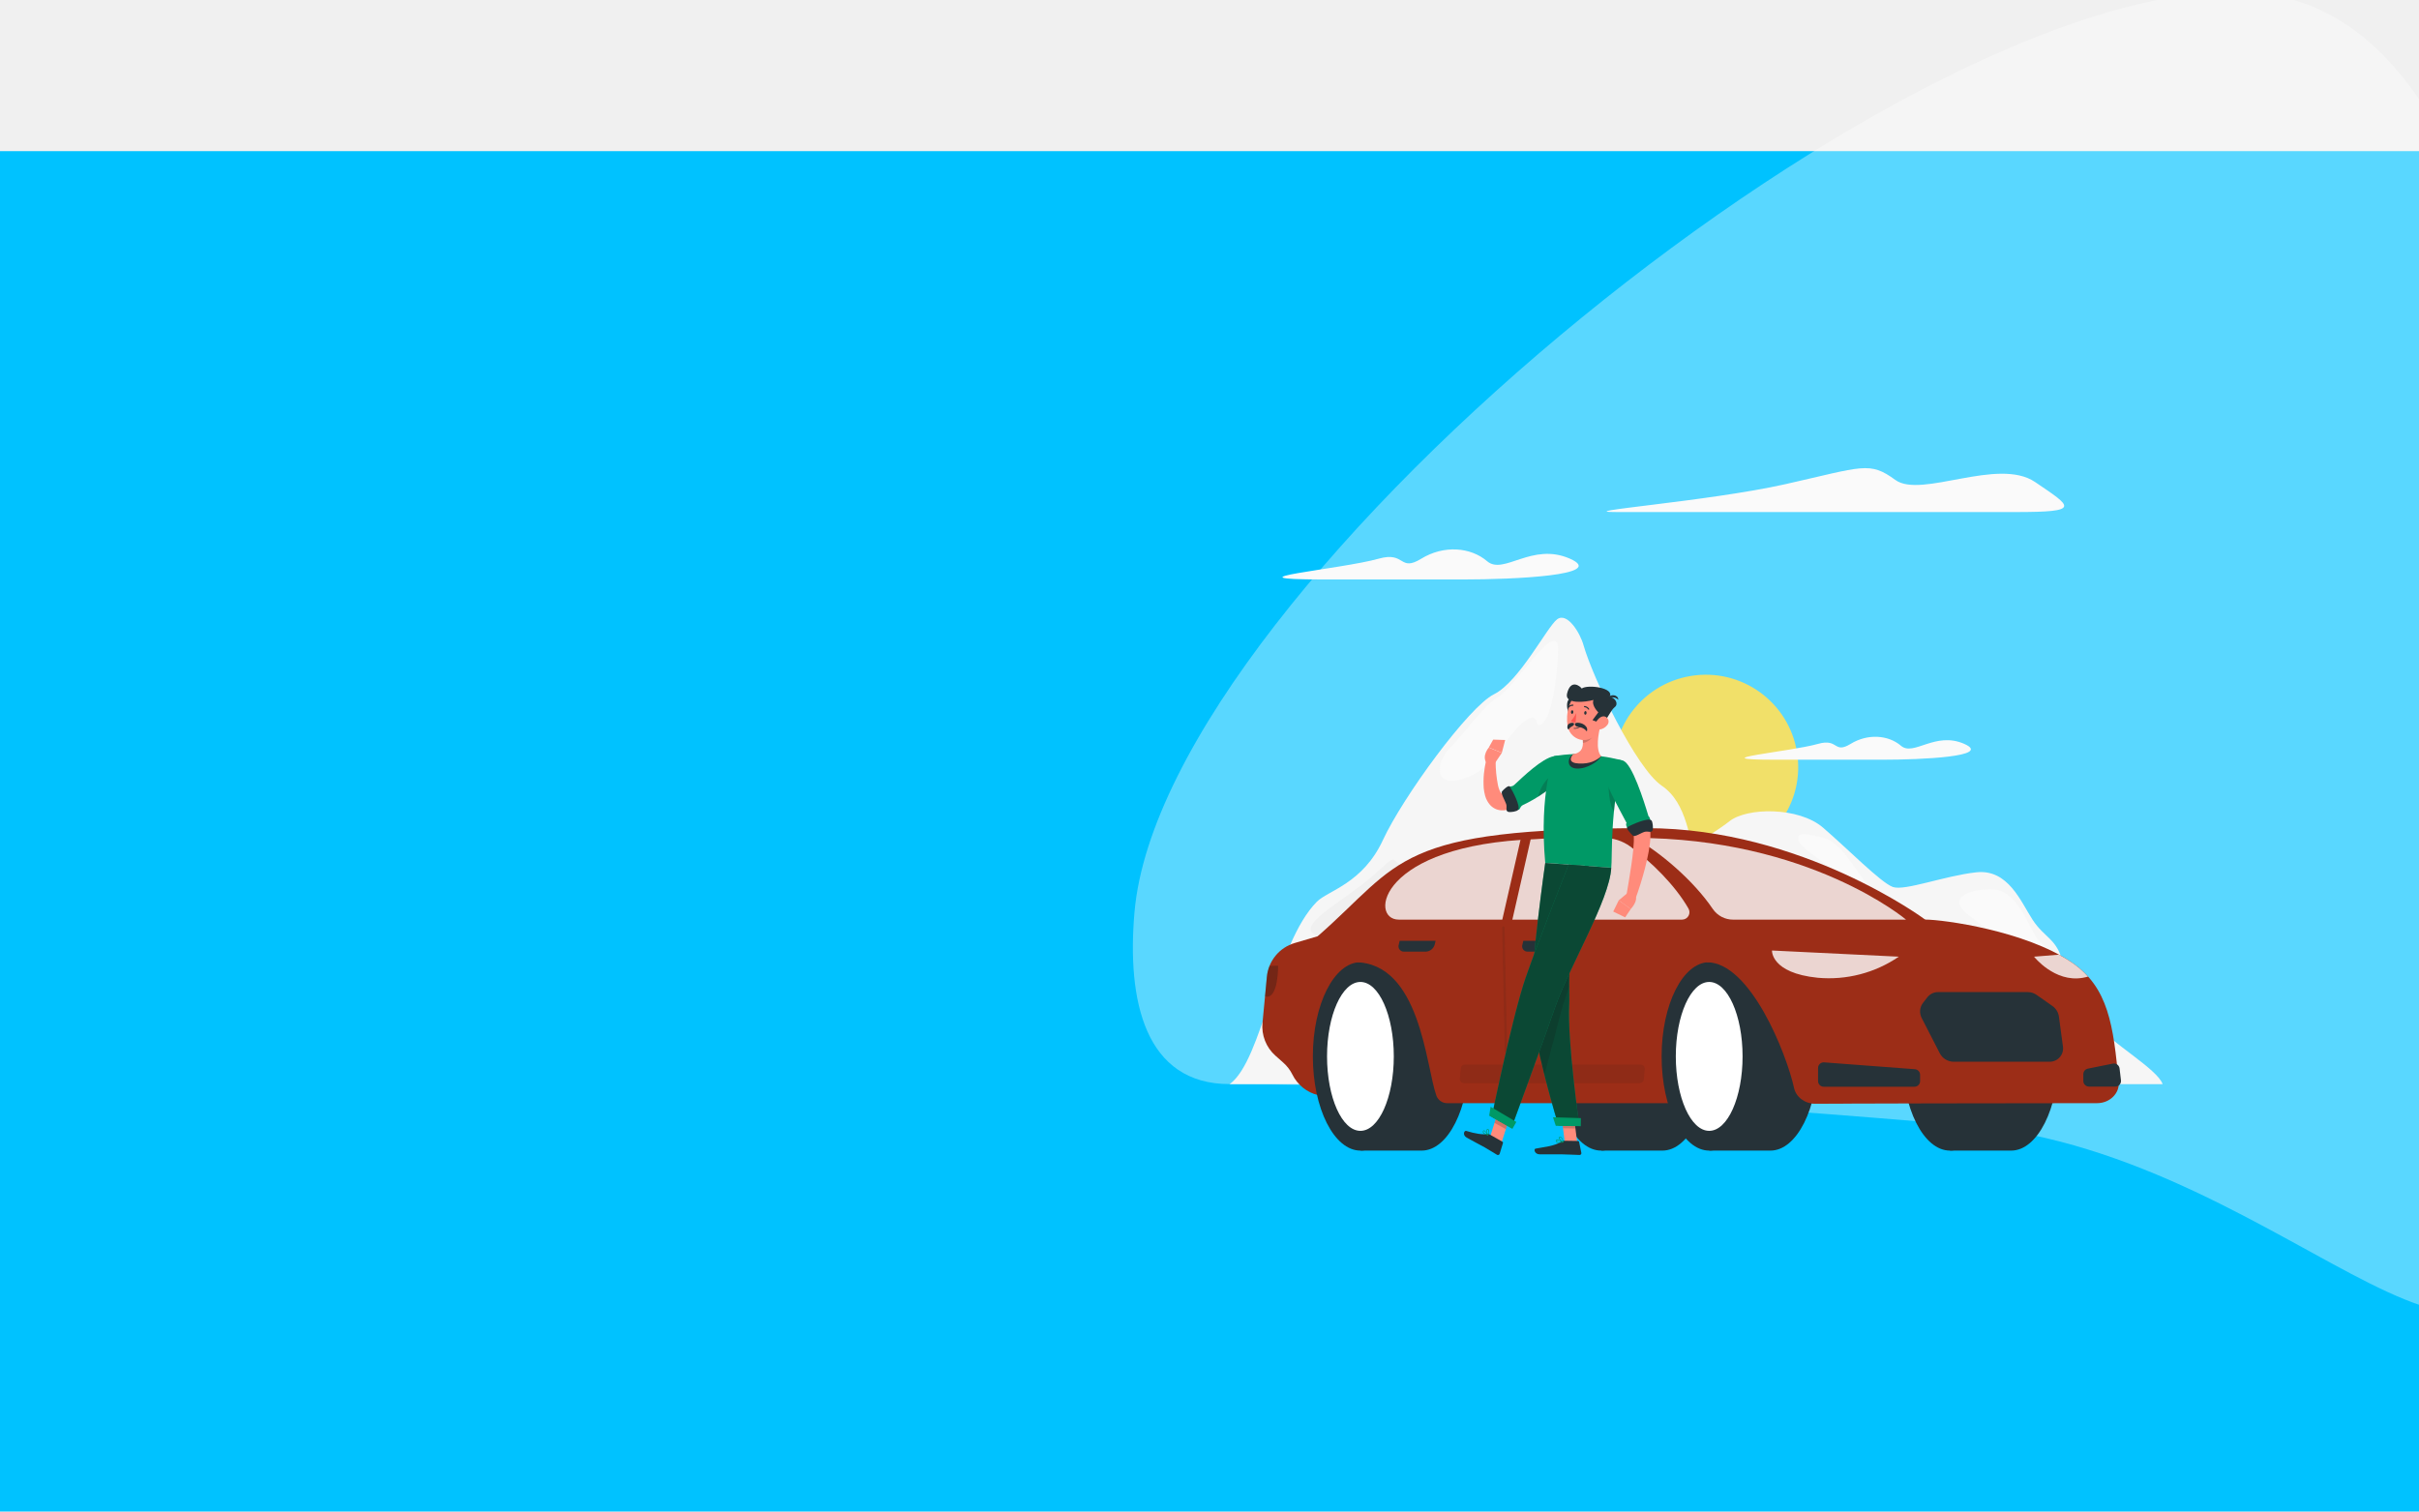
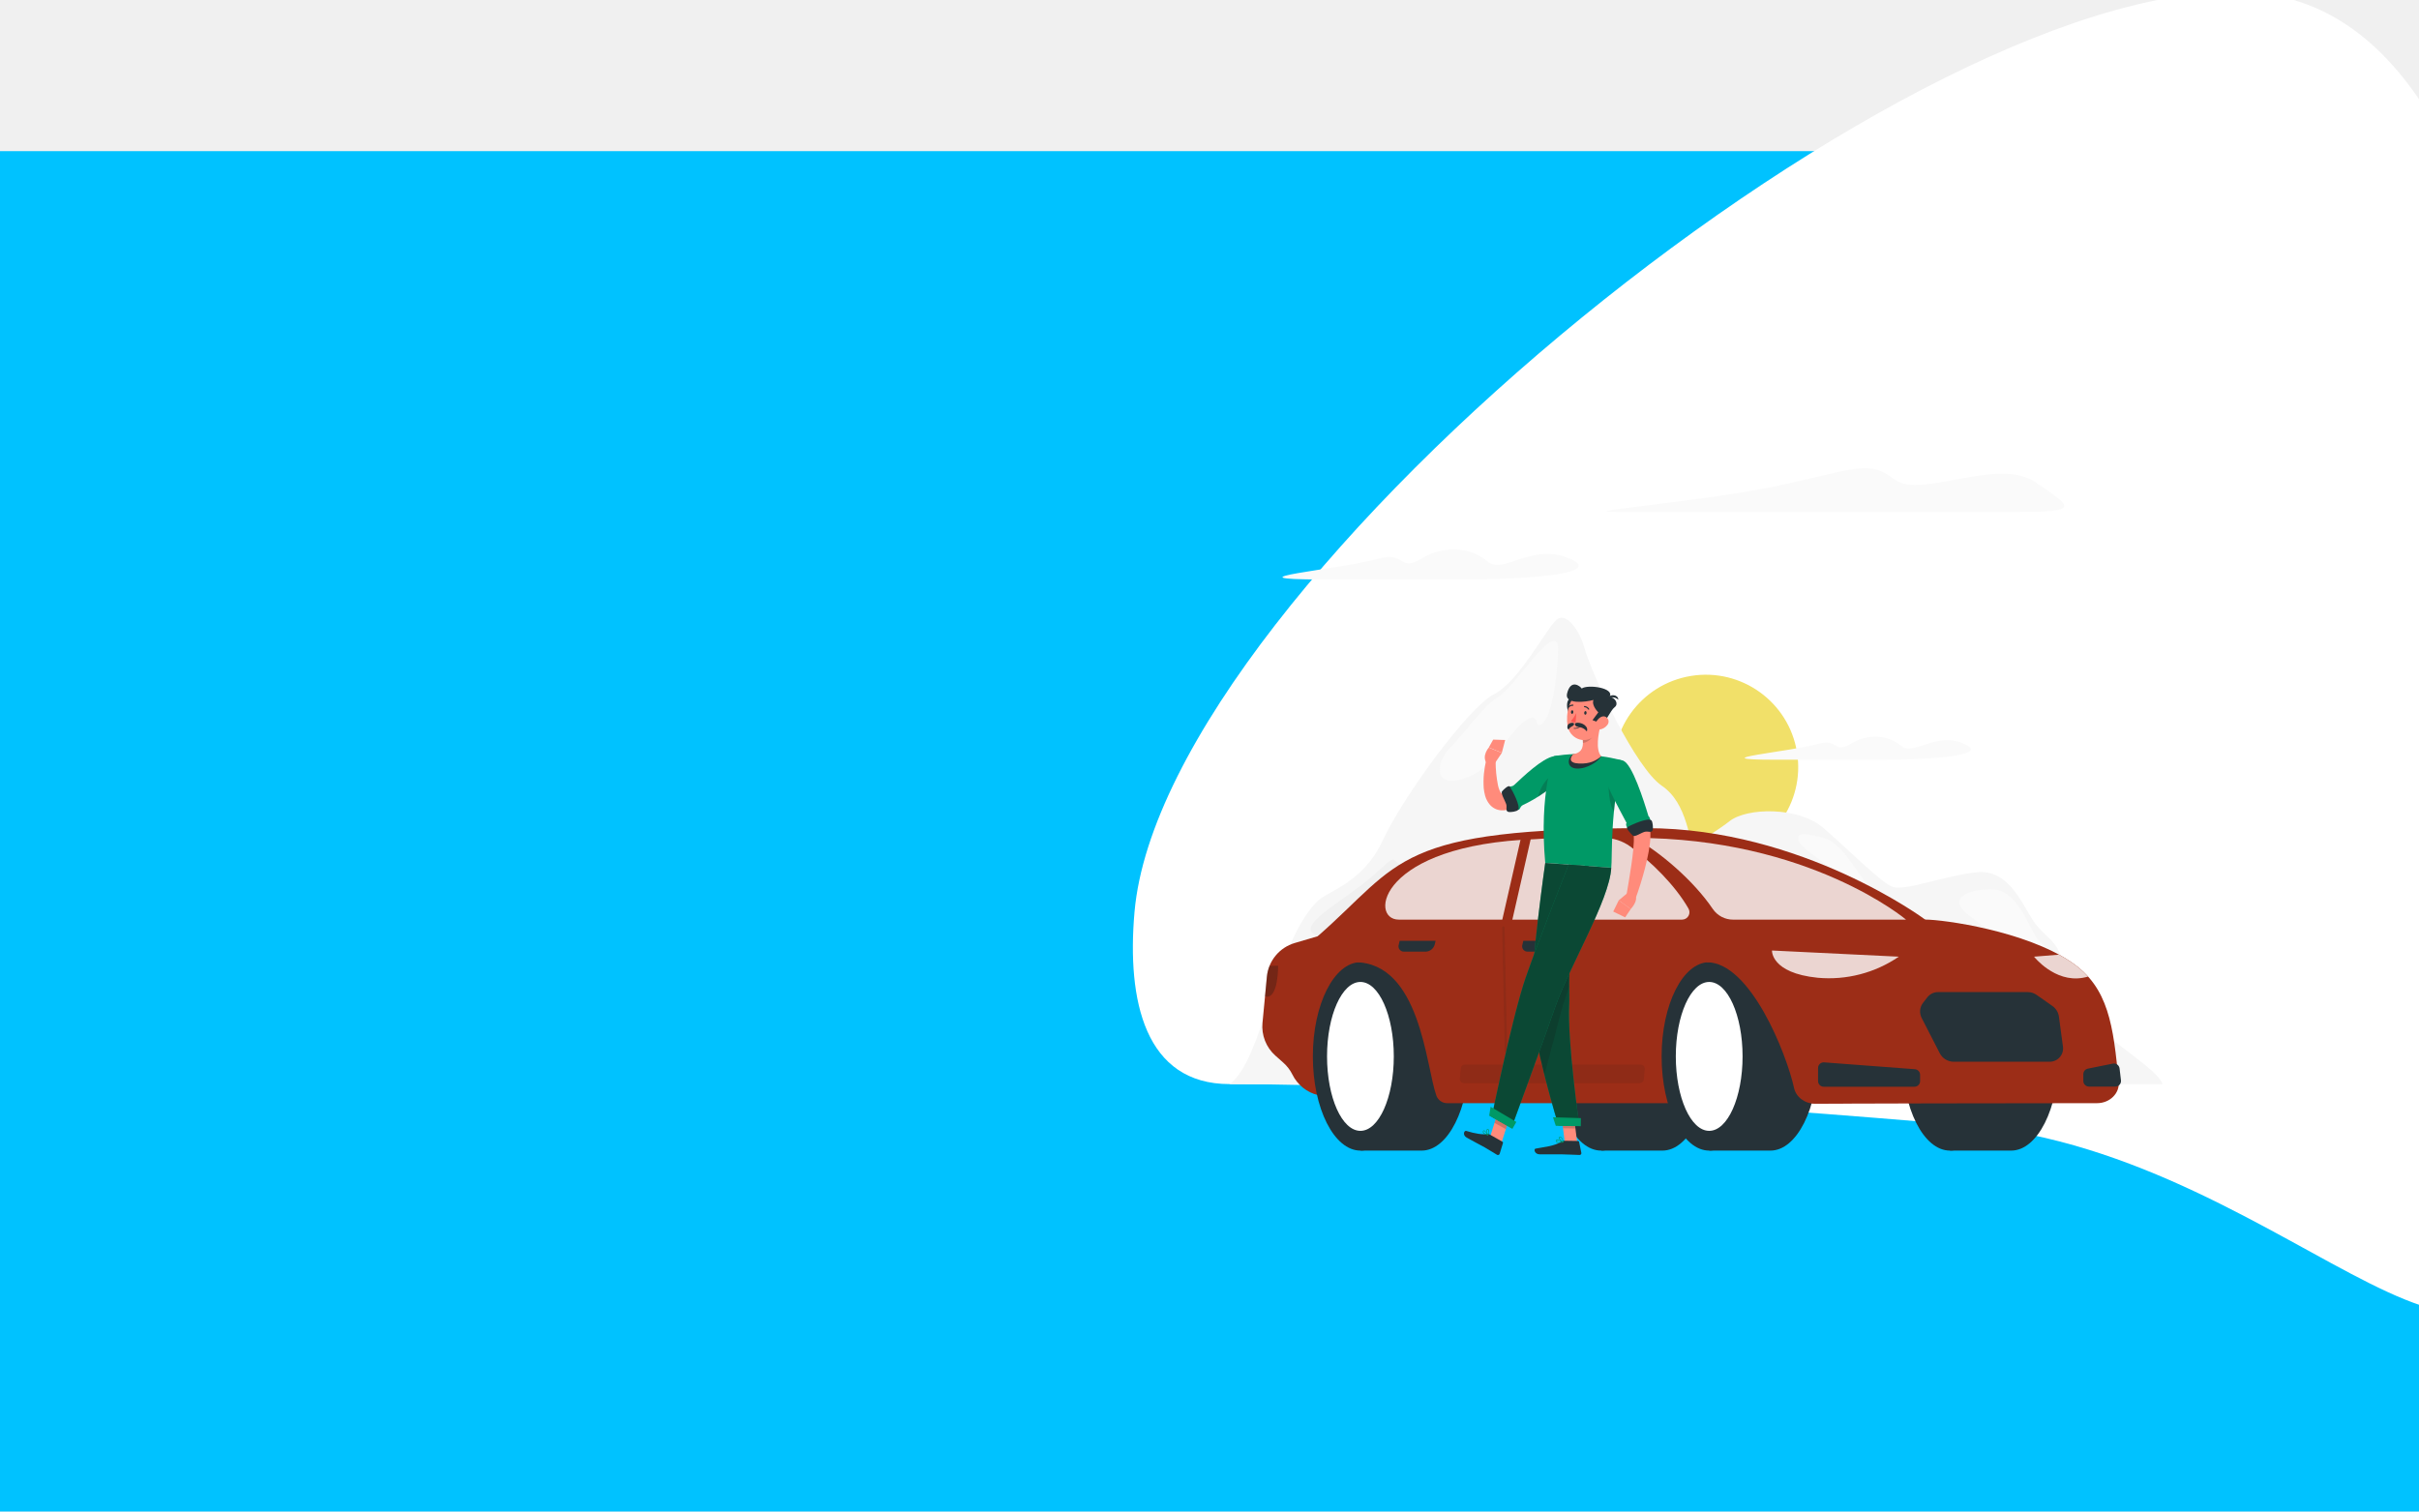
<svg xmlns="http://www.w3.org/2000/svg" width="1440" height="900" viewBox="0 0 1440 900" fill="none">
  <path d="M0 90H1440V900H0V90Z" fill="#00C2FF" />
-   <path d="M675.352 543.099C692.598 345.937 1145.73 -21.454 1343 -4.199C1540.27 13.056 1531.25 500.139 1514 697.301C1496.75 894.462 1369.77 687.556 1172.5 670.3C1027.95 657.657 839 645.5 732 645.5C681.5 645.5 670.743 595.79 675.352 543.099Z" fill="white" fill-opacity="0.35" />
+   <path d="M675.352 543.099C692.598 345.937 1145.73 -21.454 1343 -4.199C1540.27 13.056 1531.25 500.139 1514 697.301C1496.75 894.462 1369.77 687.556 1172.5 670.3C1027.95 657.657 839 645.5 732 645.5C681.5 645.5 670.743 595.79 675.352 543.099Z" fill="white" fillOpacity="0.35" />
  <path d="M1213.89 654.034H1189.94V654.346H1213.89V654.034Z" fill="#EBEBEB" />
  <path d="M833.391 656.131H825.491V656.443H833.391V656.131Z" fill="#EBEBEB" />
  <path d="M1024.26 511.044C1054.24 506.177 1074.6 477.926 1069.74 447.943C1064.87 417.96 1036.62 397.6 1006.64 402.466C976.653 407.333 956.292 435.585 961.159 465.568C966.026 495.55 994.277 515.911 1024.26 511.044Z" fill="#F1E069" />
  <path d="M1029.46 489.036C1039.86 480.712 1070.65 480.3 1085.2 492.78C1099.75 505.26 1119.73 525.64 1126.81 528.136C1133.88 530.632 1157.45 521.484 1176.45 519.4C1195.46 517.316 1202.94 536.872 1210 547.692C1217.06 558.512 1224.56 558.924 1227.9 573.064C1231.23 587.204 1237.46 597.612 1247.03 609.256C1256.6 620.9 1284.47 636.712 1287.38 645.535H980.368L977.048 525.228C985.31 516.904 1019.01 497.36 1029.46 489.036Z" fill="#F6F6F6" />
  <path d="M783.945 536.872C790.397 530.357 811.251 526.064 823.195 500.268C835.138 474.472 874.363 420.808 889.339 413.382C904.315 405.957 920.876 373.446 926.866 368.816C932.856 364.186 940.594 376.716 942.666 384.204C948.057 403.248 973.866 457.424 989.216 467.82C1004.57 478.216 1005.64 500.68 1009.92 513.584C1014.2 526.488 1040.45 533.964 1046.41 550.6C1052.38 567.236 1118.8 645.535 1118.8 645.535H732C751.743 631.196 759.097 561.969 783.945 536.872Z" fill="#F6F6F6" />
  <path d="M927.49 386.7C927.49 393.103 925.556 422.755 918.891 429.968C912.227 437.182 918.105 421.095 906.848 429.968C895.591 438.842 890.624 457.137 871.742 463.527C852.86 469.917 854.557 453.818 863.705 444.657C872.853 435.497 883.673 419.423 892.284 414.705C900.895 409.988 927.49 367.007 927.49 386.7Z" fill="#FAFAFA" />
  <path d="M880.952 519.263C889.925 506.858 849.615 521.21 837.409 516.767C825.204 512.324 834.639 506.234 816.88 521.759C799.121 537.284 768.357 552.272 784.993 557.539C801.629 562.805 864.254 542.288 880.952 519.263Z" fill="#F0F0F0" />
  <path d="M1110.73 525.44C1103.84 517.203 1095.97 501.728 1085.77 499.02C1075.58 496.312 1068.73 494.652 1070.8 500.892C1072.87 507.132 1121.47 538.245 1110.73 525.44Z" fill="#FAFAFA" />
  <path d="M1222.37 569.744C1220.6 563.966 1215.15 564.128 1210.37 554.968C1205.59 545.808 1198.52 530.22 1186.86 529.596C1175.21 528.972 1156.76 533.552 1172.31 545.196C1187.86 556.84 1228.53 589.912 1222.37 569.744Z" fill="#FAFAFA" />
  <path d="M1199.82 304.894H962.696C932.744 304.894 1016.77 298.654 1062.95 288.258C1109.12 277.862 1112.87 274.53 1128.26 285.762C1143.64 296.994 1189.41 272.034 1211.46 287.01C1233.51 301.986 1239.33 304.894 1199.82 304.894Z" fill="#FAFAFA" />
  <path d="M871.155 345.03C900.733 345.03 957.18 342.621 934.541 332.649C911.902 322.678 895.142 342.633 885.258 334.16C875.373 325.686 859.374 324.5 846.095 332.649C832.817 340.799 836.76 328.119 820.748 332.649C798.284 339.002 726.35 345.03 787.577 345.03H871.155Z" fill="#FAFAFA" />
  <path d="M1120.86 452.358C1143.44 452.358 1186.54 450.51 1169.25 442.91C1151.97 435.31 1139.18 450.51 1131.64 444.058C1124.1 437.606 1111.87 436.683 1101.69 442.91C1091.5 449.138 1094.56 439.453 1082.33 442.91C1065.22 447.752 1010.27 452.358 1057.01 452.358H1120.86Z" fill="#FAFAFA" />
  <path d="M989.603 685.097C1005.24 685.097 1017.92 659.987 1017.92 629.012C1017.92 598.037 1005.24 572.927 989.603 572.927H953.336V685.097H989.603Z" fill="#263238" />
  <path d="M953.149 685.097C968.788 685.097 981.466 659.987 981.466 629.012C981.466 598.037 968.788 572.927 953.149 572.927C937.51 572.927 924.832 598.037 924.832 629.012C924.832 659.987 937.51 685.097 953.149 685.097Z" fill="#263238" />
  <path d="M1197.23 685.097C1212.87 685.097 1225.54 659.987 1225.54 629.012C1225.54 598.037 1212.92 572.927 1197.23 572.927H1160.9V685.097H1197.23Z" fill="#263238" />
  <path d="M1160.77 685.097C1176.4 685.097 1189.08 659.987 1189.08 629.012C1189.08 598.037 1176.4 572.927 1160.77 572.927C1145.13 572.927 1132.45 598.037 1132.45 629.012C1132.45 659.987 1145.13 685.097 1160.77 685.097Z" fill="#263238" />
  <path d="M804 656.855L784.606 652.075C781.325 651.272 778.259 649.759 775.624 647.644C772.989 645.529 770.85 642.863 769.356 639.832C768.033 637.158 766.207 634.764 763.977 632.781L759.209 628.538C756.487 626.114 754.374 623.082 753.043 619.688C751.711 616.295 751.199 612.635 751.547 609.007L754.168 581.551C754.607 576.947 756.412 572.581 759.352 569.011C762.292 565.442 766.232 562.833 770.666 561.52L784.531 557.427L834.551 553.857L804 656.855Z" fill="#9C2D17" />
  <path d="M846.295 685.097C861.932 685.097 874.612 659.987 874.612 629.012C874.612 598.037 861.932 572.927 846.295 572.927H809.978V685.097H846.295Z" fill="#263238" />
  <path d="M809.841 685.097C825.48 685.097 838.158 659.987 838.158 629.012C838.158 598.037 825.48 572.927 809.841 572.927C794.202 572.927 781.524 598.037 781.524 629.012C781.524 659.987 794.202 685.097 809.841 685.097Z" fill="#263238" />
  <path d="M809.841 673.341C820.814 673.341 829.709 653.494 829.709 629.012C829.709 604.53 820.814 584.683 809.841 584.683C798.868 584.683 789.973 604.53 789.973 629.012C789.973 653.494 798.868 673.341 809.841 673.341Z" fill="white" />
  <path d="M1097.17 656.855L1146.06 547.58C1146.06 547.58 1072.91 493.117 980.081 493.117C829.634 493.117 834.801 513.397 784.457 557.427L806.434 572.927C845.534 572.927 848.791 634.903 855.043 652.337C855.511 653.658 856.376 654.802 857.52 655.611C858.665 656.421 860.032 656.855 861.433 656.855H1097.17Z" fill="#9C2D17" />
  <path d="M1053.92 685.097C1069.56 685.097 1082.23 659.987 1082.23 629.012C1082.23 598.037 1069.56 572.927 1053.92 572.927H1017.6V685.097H1053.92Z" fill="#263238" />
  <path d="M1017.46 685.097C1033.1 685.097 1045.78 659.987 1045.78 629.012C1045.78 598.037 1033.1 572.927 1017.46 572.927C1001.82 572.927 989.141 598.037 989.141 629.012C989.141 659.987 1001.82 685.097 1017.46 685.097Z" fill="#263238" />
  <path d="M1017.46 673.341C1028.43 673.341 1037.33 653.494 1037.33 629.012C1037.33 604.53 1028.43 584.683 1017.46 584.683C1006.49 584.683 997.59 604.53 997.59 629.012C997.59 653.494 1006.49 673.341 1017.46 673.341Z" fill="white" />
  <path d="M1067.99 647.832C1063.48 627.365 1041.94 572.952 1016.12 572.952L988.143 547.542H1146.06C1157 547.542 1205.56 554.257 1233.08 572.889C1255.3 587.94 1258.04 610.791 1261.23 644.175C1261.89 650.989 1255.93 656.842 1248.39 656.855C1185.11 656.855 1108.54 657.092 1080.66 657.179C1074.5 657.242 1069.2 653.31 1067.99 647.832Z" fill="#9C2D17" />
  <path opacity="0.8" d="M1134.65 547.58H1031.7C1029.32 547.59 1026.97 547.016 1024.86 545.908C1022.75 544.801 1020.95 543.194 1019.6 541.228C1008.15 524.255 987.868 507.058 973.004 498.908C1077.09 498.908 1134.65 547.58 1134.65 547.58Z" fill="white" />
  <path opacity="0.8" d="M970.458 504.012C982.938 513.048 997.14 527.05 1005.12 540.966C1005.5 541.629 1005.71 542.383 1005.71 543.15C1005.72 543.918 1005.52 544.674 1005.14 545.342C1004.76 546.01 1004.21 546.567 1003.55 546.957C1002.89 547.348 1002.14 547.558 1001.37 547.567H832.654C814.758 547.567 820.698 502.989 914.186 499.644C922.997 498.883 943.539 498.858 954.896 498.908C960.49 498.938 965.933 500.724 970.458 504.012Z" fill="white" />
  <path d="M1085.84 632.556L1139.91 636.637C1140.76 636.7 1141.54 637.08 1142.12 637.701C1142.69 638.321 1143.01 639.136 1143.01 639.982V643.726C1143.01 644.613 1142.65 645.463 1142.03 646.091C1141.4 646.718 1140.55 647.07 1139.66 647.07H1085.62C1084.74 647.07 1083.88 646.718 1083.25 646.091C1082.63 645.465 1082.27 644.614 1082.27 643.726V635.951C1082.26 635.488 1082.35 635.029 1082.53 634.603C1082.71 634.177 1082.98 633.793 1083.31 633.474C1083.65 633.155 1084.04 632.909 1084.48 632.751C1084.91 632.593 1085.37 632.527 1085.84 632.556Z" fill="#263238" />
  <path d="M1257.72 633.305L1242.87 636.3C1242.11 636.45 1241.43 636.86 1240.94 637.458C1240.44 638.057 1240.18 638.808 1240.18 639.582V643.638C1240.18 644.079 1240.26 644.515 1240.43 644.921C1240.6 645.328 1240.85 645.697 1241.16 646.008C1241.47 646.319 1241.84 646.565 1242.25 646.732C1242.66 646.899 1243.09 646.985 1243.53 646.983H1259.26C1259.73 646.985 1260.2 646.886 1260.63 646.692C1261.07 646.499 1261.45 646.216 1261.77 645.862C1262.08 645.508 1262.32 645.091 1262.46 644.639C1262.6 644.187 1262.65 643.71 1262.59 643.239L1261.75 636.2C1261.7 635.736 1261.55 635.289 1261.31 634.886C1261.08 634.484 1260.76 634.135 1260.38 633.862C1260 633.59 1259.57 633.4 1259.11 633.304C1258.65 633.208 1258.18 633.208 1257.72 633.305Z" fill="#263238" />
  <path opacity="0.8" d="M1130.34 569.632L1054.84 565.963C1054.84 565.963 1054.06 579.341 1082.04 582.187C1099.11 583.751 1116.19 579.311 1130.34 569.632Z" fill="white" />
  <path opacity="0.3" d="M754.155 581.538C754.366 579.344 754.892 577.192 755.715 575.148L760.832 574.999C760.832 574.999 761.069 594.63 753.656 593.394C753.448 593.362 753.244 593.312 753.044 593.244L754.155 581.538Z" fill="#131313" />
  <path opacity="0.8" d="M1225.64 568.434C1228.19 569.802 1230.66 571.297 1233.06 572.914C1236.71 575.357 1240.04 578.241 1242.98 581.501C1241.93 581.801 1240.86 582.042 1239.78 582.225C1223.02 585.107 1210.84 569.632 1210.84 569.632L1225.64 568.434Z" fill="white" />
  <path d="M1153.73 590.723H1207.15C1209.03 590.734 1210.85 591.317 1212.38 592.396L1221.72 598.948C1222.78 599.682 1223.67 600.628 1224.35 601.725C1225.03 602.823 1225.47 604.048 1225.65 605.325L1228.03 623.009C1228.21 624.153 1228.14 625.323 1227.82 626.436C1227.5 627.549 1226.94 628.578 1226.18 629.453C1225.42 630.327 1224.48 631.026 1223.42 631.499C1222.36 631.973 1221.22 632.21 1220.06 632.194H1162.92C1161.22 632.171 1159.55 631.682 1158.1 630.78C1156.64 629.879 1155.47 628.599 1154.69 627.077L1144.02 606.273C1143.25 604.856 1142.9 603.246 1143.02 601.638C1143.14 600.029 1143.72 598.489 1144.69 597.2L1147.36 593.768C1148.12 592.807 1149.09 592.032 1150.19 591.504C1151.29 590.976 1152.5 590.709 1153.73 590.723Z" fill="#263238" />
  <path opacity="0.1" d="M872.091 633.866H976.574C976.92 633.865 977.263 633.936 977.581 634.074C977.898 634.213 978.183 634.416 978.418 634.671C978.653 634.925 978.832 635.226 978.944 635.554C979.057 635.882 979.099 636.229 979.07 636.575L978.533 642.652C978.477 643.275 978.189 643.853 977.727 644.274C977.265 644.694 976.662 644.926 976.037 644.924H871.542C871.196 644.925 870.853 644.854 870.535 644.716C870.218 644.577 869.933 644.374 869.698 644.119C869.463 643.864 869.284 643.564 869.172 643.236C869.059 642.908 869.017 642.561 869.046 642.215L869.583 636.125C869.642 635.503 869.933 634.926 870.397 634.507C870.862 634.089 871.466 633.86 872.091 633.866Z" fill="#131313" />
  <path d="M905.4 498.908L911.653 497.697L898.861 553.857H892.87L905.4 498.908Z" fill="#9C2D17" />
  <path d="M928.226 560.172H906.823L906.274 562.419C906.106 562.912 906.062 563.439 906.145 563.953C906.227 564.468 906.435 564.954 906.748 565.37C907.062 565.786 907.473 566.119 907.945 566.34C908.417 566.561 908.936 566.663 909.456 566.637H922.398C923.609 566.58 924.77 566.141 925.716 565.383C926.662 564.626 927.344 563.588 927.664 562.419L928.226 560.172Z" fill="#263238" />
  <path d="M854.607 560.172H833.216L832.667 562.419C832.499 562.912 832.455 563.439 832.538 563.953C832.62 564.468 832.828 564.954 833.141 565.37C833.455 565.786 833.866 566.119 834.338 566.34C834.81 566.561 835.329 566.663 835.849 566.637H848.791C850.002 566.58 851.163 566.141 852.109 565.383C853.055 564.626 853.737 563.588 854.057 562.419L854.607 560.172Z" fill="#263238" />
  <path opacity="0.1" d="M896.502 626.603C896.316 626.603 896.136 626.53 896.003 626.399C895.87 626.268 895.794 626.091 895.791 625.904L894.218 552.372C894.218 552.183 894.29 552.001 894.421 551.864C894.551 551.727 894.728 551.645 894.917 551.636C895.104 551.636 895.283 551.709 895.416 551.84C895.549 551.97 895.625 552.148 895.628 552.335L897.176 625.879C897.176 626.067 897.103 626.247 896.973 626.382C896.843 626.518 896.665 626.597 896.477 626.603H896.502Z" fill="#131313" />
  <path d="M938.859 680.205L931.483 680.093L929.362 662.995L936.738 663.107L938.859 680.205Z" fill="#FF8B7B" />
  <path d="M893.969 680.03L887.229 676.274L892.259 660.412L898.998 664.168L893.969 680.03Z" fill="#FF8B7B" />
  <path d="M886.593 675.388L894.405 679.83C894.533 679.899 894.633 680.01 894.688 680.145C894.742 680.279 894.748 680.428 894.705 680.567L892.733 686.994C892.685 687.15 892.602 687.293 892.49 687.412C892.378 687.531 892.24 687.623 892.087 687.681C891.934 687.739 891.77 687.761 891.607 687.746C891.445 687.73 891.288 687.678 891.148 687.593C888.652 686.133 886.905 684.935 883.735 683.138C881.788 682.039 875.798 678.907 873.114 677.384C870.431 675.862 871.579 672.991 872.815 673.378C878.369 675.101 882.936 675.725 885.295 675.2C885.736 675.098 886.199 675.165 886.593 675.388Z" fill="#263238" />
  <path d="M931.334 679.244L939.383 679.369C939.53 679.369 939.673 679.42 939.787 679.513C939.9 679.607 939.978 679.736 940.007 679.881L941.355 686.458C941.383 686.613 941.376 686.772 941.334 686.924C941.293 687.077 941.218 687.217 941.115 687.337C941.012 687.457 940.884 687.552 940.74 687.615C940.596 687.679 940.439 687.71 940.282 687.706C937.374 687.618 933.181 687.381 929.536 687.319C925.268 687.256 921.574 687.431 916.57 687.319C913.55 687.319 912.826 684.199 914.074 683.937C919.864 682.764 924.569 682.689 929.599 679.706C930.125 679.399 930.724 679.24 931.334 679.244Z" fill="#263238" />
  <path d="M927.852 463.989C923.625 467.448 919.217 470.681 914.648 473.674C912.352 475.159 910.018 476.631 907.535 477.979C904.938 479.45 902.21 480.674 899.385 481.636C898.542 481.905 897.684 482.122 896.814 482.285C896.34 482.372 895.791 482.435 895.267 482.485C894.673 482.534 894.076 482.534 893.482 482.485C892.174 482.378 890.9 482.009 889.738 481.399C888.626 480.806 887.636 480.01 886.818 479.053C885.556 477.537 884.629 475.772 884.097 473.873C883.666 472.339 883.378 470.768 883.236 469.181C882.859 463.502 883.403 457.8 884.846 452.295L890.325 453.057C890.299 458.015 890.785 462.962 891.772 467.821C892.007 468.848 892.337 469.85 892.758 470.816C893.004 471.464 893.392 472.048 893.894 472.526C894.044 472.625 894.106 472.613 894.119 472.526C894.131 472.438 894.119 472.463 894.119 472.438C894.751 472.299 895.369 472.103 895.966 471.852C898.093 470.933 900.142 469.844 902.093 468.594C904.19 467.346 906.299 465.886 908.333 464.414C912.502 461.493 916.707 458.348 920.713 455.253L927.852 463.989Z" fill="#FF8B7B" />
  <path d="M930.098 460.594C926.741 468.17 913.799 476.007 906.623 479.314C904.502 480.288 904.776 483.133 903.516 481.898C903.516 481.898 897.987 471.752 897.987 469.68C897.987 467.608 899.822 468.844 901.319 467.446C906.711 462.454 917.993 451.484 925.031 450.274C934.242 448.651 933.243 453.531 930.098 460.594Z" fill="#009966" />
  <path d="M898.761 468.332C898.049 467.284 895.104 470.03 894.168 471.178C893.232 472.326 895.803 476.494 896.577 478.666C897.351 480.837 895.828 483.146 898.199 483.483C899.447 483.658 903.004 483.196 903.69 482.235C905.3 480.176 900.471 470.853 898.761 468.332Z" fill="#263238" />
  <path opacity="0.2" d="M915.696 474.323C921.737 470.516 927.927 465.499 930.111 460.595C930.248 460.258 930.41 459.946 930.535 459.621L930.66 458.373C922.46 459.771 916.894 468.058 915.696 474.323Z" fill="#131313" />
  <path d="M889.263 455.34L894.018 448.289L886.256 445.119C886.256 445.119 881.863 450.111 885.008 454.467L889.263 455.34Z" fill="#FF8B7B" />
  <path d="M896.015 440.626L888.877 440.389L886.256 445.057L894.018 448.227L896.015 440.626Z" fill="#FF8B7B" />
  <path opacity="0.2" d="M929.362 662.995L930.46 671.806L937.836 671.931L936.738 663.12L929.362 662.995Z" fill="#131313" />
  <path opacity="0.2" d="M898.998 664.168L892.259 660.412L889.675 668.598L896.402 672.355L898.998 664.168Z" fill="#131313" />
  <path d="M966.228 452.944C958.278 480.949 959.888 510.664 959.164 516.68C953.398 516.268 931.708 514.645 919.852 513.759C916.108 471.639 925.019 450.249 925.019 450.249C925.019 450.249 927.515 449.762 930.984 449.412C932.058 449.3 933.218 449.2 934.429 449.138C935.103 449.138 935.777 449.075 936.463 449.063C942.057 449.158 947.64 449.574 953.186 450.311C954.235 450.436 955.295 450.598 956.331 450.76C957.367 450.923 958.228 451.097 959.114 451.272C963.12 452.071 966.228 452.944 966.228 452.944Z" fill="#009966" />
  <path d="M936.463 449.1C933.156 450.872 932.195 457.362 938.597 457.611C944.999 457.861 951.352 453.356 953.186 450.336L936.463 449.1Z" fill="#263238" />
  <path opacity="0.2" d="M957.829 464.962C957.13 467.671 957.928 480.026 960.761 483.083C961.148 479.127 961.66 474.984 962.346 470.766L957.829 464.962Z" fill="#131313" />
  <path d="M952.924 431.366C951.476 436.658 949.692 446.43 953.186 450.298C950.041 452.994 946.434 454.879 940.032 454.629C933.63 454.379 934.616 451.259 936.463 449.063C942.578 448.077 942.703 443.609 942.016 439.353L952.924 431.366Z" fill="#FF8B7B" />
  <path opacity="0.2" d="M948.481 434.624L942.017 439.353C942.202 440.346 942.302 441.352 942.316 442.361C944.625 442.199 947.97 439.865 948.381 437.531C948.589 436.576 948.623 435.591 948.481 434.624Z" fill="#131313" />
  <path d="M936.276 429.332C936.276 429.332 931.758 422.98 933.081 418.013C934.778 411.66 945.012 419.448 936.276 429.332Z" fill="#263238" />
  <path d="M954.172 423.317C953.174 430.568 952.924 434.861 949.018 438.293C943.065 443.509 934.329 439.541 933.131 432.053C932.045 425.401 933.842 414.655 941.193 412.297C942.816 411.764 944.549 411.657 946.225 411.985C947.902 412.313 949.466 413.066 950.768 414.172C952.071 415.278 953.067 416.699 953.663 418.3C954.259 419.901 954.434 421.629 954.172 423.317Z" fill="#FF8B7B" />
  <path d="M937.012 430.979C937.012 432.09 935.989 432.352 935.165 432.851C934.593 433.249 934.112 433.763 933.755 434.361C933.755 434.361 932.694 434.012 933.131 432.128C933.568 430.243 937.012 429.944 937.012 430.979Z" fill="#263238" />
  <path d="M937.524 431.017C937.524 432.926 939.633 432.664 941.268 433.189C942.594 433.602 943.761 434.412 944.613 435.51C944.825 435.03 944.895 434.5 944.813 433.981C944.731 433.463 944.501 432.98 944.151 432.59C942.104 429.906 937.524 429.981 937.524 431.017Z" fill="#263238" />
  <path d="M948.569 416.765C944.026 418.112 931.284 419.523 932.844 413.021C935.015 403.923 940.756 408.665 941.58 409.963C945.237 407.317 961.373 409.626 958.153 414.855C961.66 415.392 963.694 419.211 961.174 421.095C958.653 422.98 955.595 430.667 953.91 430.443C951.872 430.161 949.882 429.603 947.995 428.783L951.464 424.14C951.464 424.14 947.258 420.147 948.569 416.765Z" fill="#263238" />
  <path d="M956.519 415.654C959.015 415.042 961.348 414.768 963.37 416.64C963.22 413.495 958.915 413.058 956.519 415.654Z" fill="#263238" />
  <path d="M956.855 431.628C956.316 432.361 955.636 432.979 954.857 433.448C954.077 433.917 953.212 434.228 952.313 434.361C949.891 434.711 949.005 432.477 949.941 430.368C950.777 428.458 953.049 425.987 955.345 426.624C955.841 426.772 956.293 427.041 956.66 427.407C957.026 427.773 957.297 428.224 957.446 428.72C957.596 429.216 957.62 429.741 957.517 430.248C957.414 430.756 957.187 431.23 956.855 431.628Z" fill="#FF8B7B" />
  <path d="M927.715 670.071L940.195 670.259C940.195 670.259 932.994 620.95 934.117 598.012C934.454 591.036 933.331 581.276 935.178 570.818C937.511 557.627 938.635 552.373 941.642 535.712C943.789 523.831 945.698 515.744 945.698 515.744L919.852 513.822C919.852 513.822 911.403 573.239 911.653 595.741C911.915 619.066 927.715 670.071 927.715 670.071Z" fill="#009966" />
  <path opacity="0.6" d="M927.715 670.071L940.195 670.259C940.195 670.259 932.994 620.95 934.117 598.012C934.454 591.036 933.331 581.276 935.178 570.818C937.511 557.627 938.635 552.373 941.642 535.712C943.789 523.831 945.698 515.744 945.698 515.744L919.852 513.822C919.852 513.822 911.403 573.239 911.653 595.741C911.915 619.066 927.715 670.071 927.715 670.071Z" fill="#131313" />
  <path opacity="0.2" d="M935.177 570.818C934.301 576.288 933.938 581.828 934.092 587.366C931.945 593.432 930.073 599.185 928.763 604.302C926.479 613.25 922.86 626.828 919.34 639.87C915.509 624.594 911.777 606.935 911.665 595.678L935.177 570.818Z" fill="#131313" />
  <path d="M933.792 514.795C933.792 514.795 915.222 561.72 908.184 582.187C900.471 604.551 888.028 664.917 888.028 664.917L899.772 671.569C899.772 671.569 918.068 621.811 925.643 600.033C934.279 575.223 958.091 536.023 959.164 516.742L933.792 514.795Z" fill="#009966" />
  <path opacity="0.6" d="M933.792 514.795C933.792 514.795 915.222 561.72 908.184 582.187C900.471 604.551 888.028 664.917 888.028 664.917L899.772 671.569C899.772 671.569 918.068 621.811 925.643 600.033C934.279 575.223 958.091 536.023 959.164 516.742L933.792 514.795Z" fill="#131313" />
  <path d="M886.48 664.318L900.308 672.168L902.655 668.037L887.342 659.001L886.48 664.318Z" fill="#009966" />
  <path d="M926.142 670.334L941.018 670.571L941.093 665.766L924.47 665.242L926.142 670.334Z" fill="#009966" />
  <path d="M944.463 424.527C944.463 425.126 944.063 425.575 943.676 425.55C943.29 425.525 943.015 425.014 943.065 424.427C943.115 423.841 943.452 423.379 943.839 423.404C944.226 423.429 944.513 423.94 944.463 424.527Z" fill="#263238" />
  <path d="M936.575 424.028C936.575 424.627 936.188 425.076 935.802 425.051C935.415 425.026 935.128 424.515 935.178 423.928C935.227 423.342 935.564 422.88 935.951 422.905C936.338 422.93 936.625 423.441 936.575 424.028Z" fill="#263238" />
  <path d="M938.36 424.49C937.515 426.248 936.432 427.882 935.14 429.344C935.523 429.665 935.972 429.899 936.455 430.028C936.938 430.157 937.443 430.18 937.936 430.093L938.36 424.49Z" fill="#FF5652" />
  <path d="M937.711 433.912C938.379 433.885 939.034 433.72 939.635 433.428C940.237 433.136 940.771 432.723 941.205 432.215C941.222 432.199 941.235 432.179 941.244 432.158C941.253 432.136 941.258 432.113 941.258 432.09C941.258 432.067 941.253 432.044 941.244 432.022C941.235 432.001 941.222 431.982 941.205 431.965C941.173 431.936 941.131 431.919 941.087 431.919C941.043 431.919 941.001 431.936 940.968 431.965C940.475 432.516 939.858 432.944 939.169 433.213C938.479 433.481 937.736 433.584 937 433.513C936.954 433.512 936.91 433.529 936.875 433.559C936.841 433.588 936.819 433.63 936.812 433.675C936.809 433.698 936.81 433.722 936.817 433.745C936.823 433.768 936.835 433.789 936.85 433.806C936.866 433.824 936.885 433.838 936.906 433.848C936.928 433.858 936.951 433.863 936.975 433.862C937.219 433.896 937.465 433.912 937.711 433.912Z" fill="#263238" />
  <path d="M945.711 422.518C945.764 422.529 945.819 422.529 945.873 422.518C945.912 422.493 945.945 422.46 945.971 422.422C945.997 422.384 946.015 422.341 946.024 422.296C946.034 422.25 946.034 422.204 946.025 422.158C946.016 422.113 945.998 422.07 945.973 422.031C945.684 421.559 945.286 421.163 944.813 420.876C944.34 420.59 943.804 420.421 943.252 420.384C943.206 420.382 943.159 420.39 943.116 420.407C943.073 420.424 943.034 420.45 943.001 420.482C942.968 420.515 942.943 420.555 942.926 420.598C942.909 420.641 942.901 420.687 942.903 420.733C942.903 420.826 942.939 420.915 943.005 420.981C943.07 421.046 943.159 421.083 943.252 421.083C943.687 421.12 944.107 421.259 944.478 421.489C944.848 421.719 945.16 422.033 945.386 422.406C945.426 422.451 945.477 422.485 945.534 422.505C945.59 422.524 945.651 422.529 945.711 422.518Z" fill="#263238" />
  <path d="M933.655 421.395C933.713 421.4 933.772 421.391 933.826 421.369C933.88 421.348 933.928 421.314 933.967 421.27C934.244 420.93 934.598 420.661 934.999 420.485C935.401 420.31 935.838 420.232 936.276 420.259C936.367 420.27 936.458 420.244 936.53 420.188C936.603 420.132 936.65 420.05 936.663 419.959C936.67 419.914 936.667 419.867 936.656 419.822C936.645 419.776 936.625 419.734 936.597 419.697C936.569 419.66 936.534 419.628 936.494 419.605C936.454 419.581 936.409 419.566 936.363 419.56C935.812 419.521 935.26 419.613 934.752 419.83C934.244 420.047 933.795 420.383 933.443 420.808C933.41 420.841 933.383 420.879 933.365 420.922C933.347 420.965 933.338 421.011 933.338 421.058C933.338 421.104 933.347 421.15 933.365 421.193C933.383 421.236 933.41 421.275 933.443 421.307C933.504 421.355 933.578 421.386 933.655 421.395Z" fill="#263238" />
  <path d="M883.835 675.313C884.407 675.623 885.015 675.862 885.645 676.024C885.67 676.043 885.701 676.052 885.732 676.052C885.763 676.052 885.794 676.043 885.819 676.024C885.837 675.994 885.846 675.959 885.846 675.924C885.846 675.889 885.837 675.855 885.819 675.825C885.67 675.55 884.322 673.104 883.398 673.066C883.297 673.065 883.197 673.091 883.109 673.141C883.021 673.192 882.949 673.265 882.899 673.354C882.796 673.491 882.73 673.653 882.706 673.823C882.682 673.993 882.701 674.166 882.762 674.327C883.001 674.765 883.379 675.111 883.835 675.313ZM885.32 675.562C884.072 675.163 883.298 674.651 883.111 674.165C883.07 674.053 883.058 673.933 883.075 673.815C883.093 673.697 883.139 673.586 883.211 673.491C883.229 673.454 883.258 673.422 883.293 673.4C883.328 673.378 883.369 673.366 883.411 673.366C883.885 673.391 884.759 674.602 885.32 675.562Z" fill="#009966" />
  <path d="M885.607 676.012H885.694C885.726 676.012 885.758 676.002 885.784 675.984C885.811 675.966 885.832 675.941 885.844 675.912C885.844 675.824 886.78 673.89 886.381 672.867C886.336 672.739 886.265 672.622 886.173 672.523C886.081 672.424 885.969 672.346 885.844 672.292C885.728 672.233 885.596 672.213 885.468 672.236C885.339 672.258 885.222 672.322 885.133 672.417C884.596 673.066 885.133 675.188 885.545 675.924C885.554 675.96 885.576 675.991 885.607 676.012ZM885.782 672.679C885.911 672.755 886.008 672.875 886.056 673.016C886.173 673.848 886.038 674.696 885.669 675.45C885.295 674.576 885.083 673.054 885.407 672.679C885.407 672.679 885.495 672.555 885.707 672.679H885.782Z" fill="#009966" />
  <path d="M930.597 680.242C930.628 680.234 930.656 680.217 930.676 680.192C930.696 680.167 930.708 680.137 930.71 680.105C930.718 680.07 930.714 680.033 930.698 680.001C930.682 679.969 930.655 679.944 930.622 679.93C930.298 679.743 927.352 678.195 926.454 678.682C926.369 678.728 926.298 678.794 926.245 678.875C926.193 678.955 926.162 679.048 926.154 679.144C926.136 679.302 926.155 679.462 926.209 679.611C926.263 679.761 926.351 679.896 926.466 680.005C927.265 680.729 929.387 680.467 930.572 680.255L930.597 680.242ZM926.679 678.994C927.852 679.059 928.992 679.41 929.998 680.018C928.906 680.337 927.735 680.248 926.704 679.768C926.628 679.697 926.57 679.609 926.535 679.511C926.501 679.414 926.49 679.309 926.504 679.206C926.502 679.168 926.512 679.129 926.532 679.096C926.552 679.063 926.581 679.036 926.616 679.019L926.679 678.994Z" fill="#009966" />
  <path d="M930.597 680.243C930.621 680.223 930.641 680.198 930.654 680.17C930.667 680.142 930.673 680.111 930.672 680.08C930.611 679.035 930.222 678.035 929.561 677.222C929.432 677.106 929.279 677.019 929.114 676.965C928.948 676.911 928.774 676.893 928.6 676.91C928.126 676.91 927.976 677.185 927.951 677.385C927.802 678.221 929.536 679.881 930.447 680.255C930.497 680.269 930.551 680.265 930.597 680.243ZM928.501 677.272H928.688C928.814 677.259 928.941 677.272 929.061 677.311C929.181 677.35 929.292 677.413 929.387 677.497C929.932 678.145 930.26 678.949 930.323 679.793C929.424 679.232 928.251 677.959 928.338 677.46C928.342 677.415 928.36 677.373 928.389 677.34C928.418 677.306 928.457 677.283 928.501 677.272Z" fill="#009966" />
  <path d="M968.05 457.399C969.672 460.42 971.07 463.402 972.518 466.435C973.965 469.468 975.226 472.563 976.499 475.683C977.772 478.803 978.92 481.923 979.981 485.267L980.742 487.763L981.416 490.259C981.641 491.108 981.815 492.006 982.015 492.868L982.165 493.542L982.302 494.44C982.384 494.986 982.438 495.536 982.464 496.087C982.541 497.975 982.462 499.866 982.227 501.741C982.027 503.513 981.778 505.223 981.478 506.908C980.867 510.277 980.118 513.559 979.282 516.804C977.617 523.267 975.622 529.64 973.304 535.899L967.975 534.426C969.086 528.036 970.159 521.559 971.107 515.182C971.569 511.999 971.994 508.817 972.281 505.672C972.43 504.112 972.543 502.565 972.593 501.054C972.659 499.66 972.622 498.263 972.48 496.874C972.48 496.612 972.418 496.262 972.355 496.087L972.281 495.763L972.131 495.239C971.906 494.527 971.731 493.816 971.482 493.092L970.746 490.921L969.934 488.737C968.824 485.804 967.576 482.884 966.315 480.001C965.055 477.118 963.657 474.16 962.272 471.265C960.886 468.369 959.464 465.424 958.091 462.604L968.05 457.399Z" fill="#FF8B7B" />
  <path d="M966.215 452.957C971.507 454.604 978.508 476.544 981.279 485.879C983.038 487.464 982.152 490.359 982.152 490.359L971.382 495.114C968.886 493.866 967.338 491.258 968.274 489.972C962.633 479.327 958.203 471.365 956.069 465.012C952.912 455.602 958.078 450.348 966.215 452.957Z" fill="#009966" />
  <path d="M968.749 492.506C967.663 493.155 970.995 496.574 972.069 497.573C973.142 498.571 976.724 495.963 978.957 495.314C981.191 494.665 983.388 496.337 983.862 493.991C984.124 492.743 983.862 489.174 983.001 488.425C980.967 486.703 971.37 490.958 968.749 492.506Z" fill="#263238" />
  <path d="M969.373 531.281L963.62 536.074L970.783 541.24C970.783 541.24 975.488 536.248 973.379 533.278L969.373 531.281Z" fill="#FF8B7B" />
  <path d="M960.337 542.775L967.426 546.219L970.783 541.24L963.62 536.073L960.337 542.775Z" fill="#FF8B7B" />
</svg>
